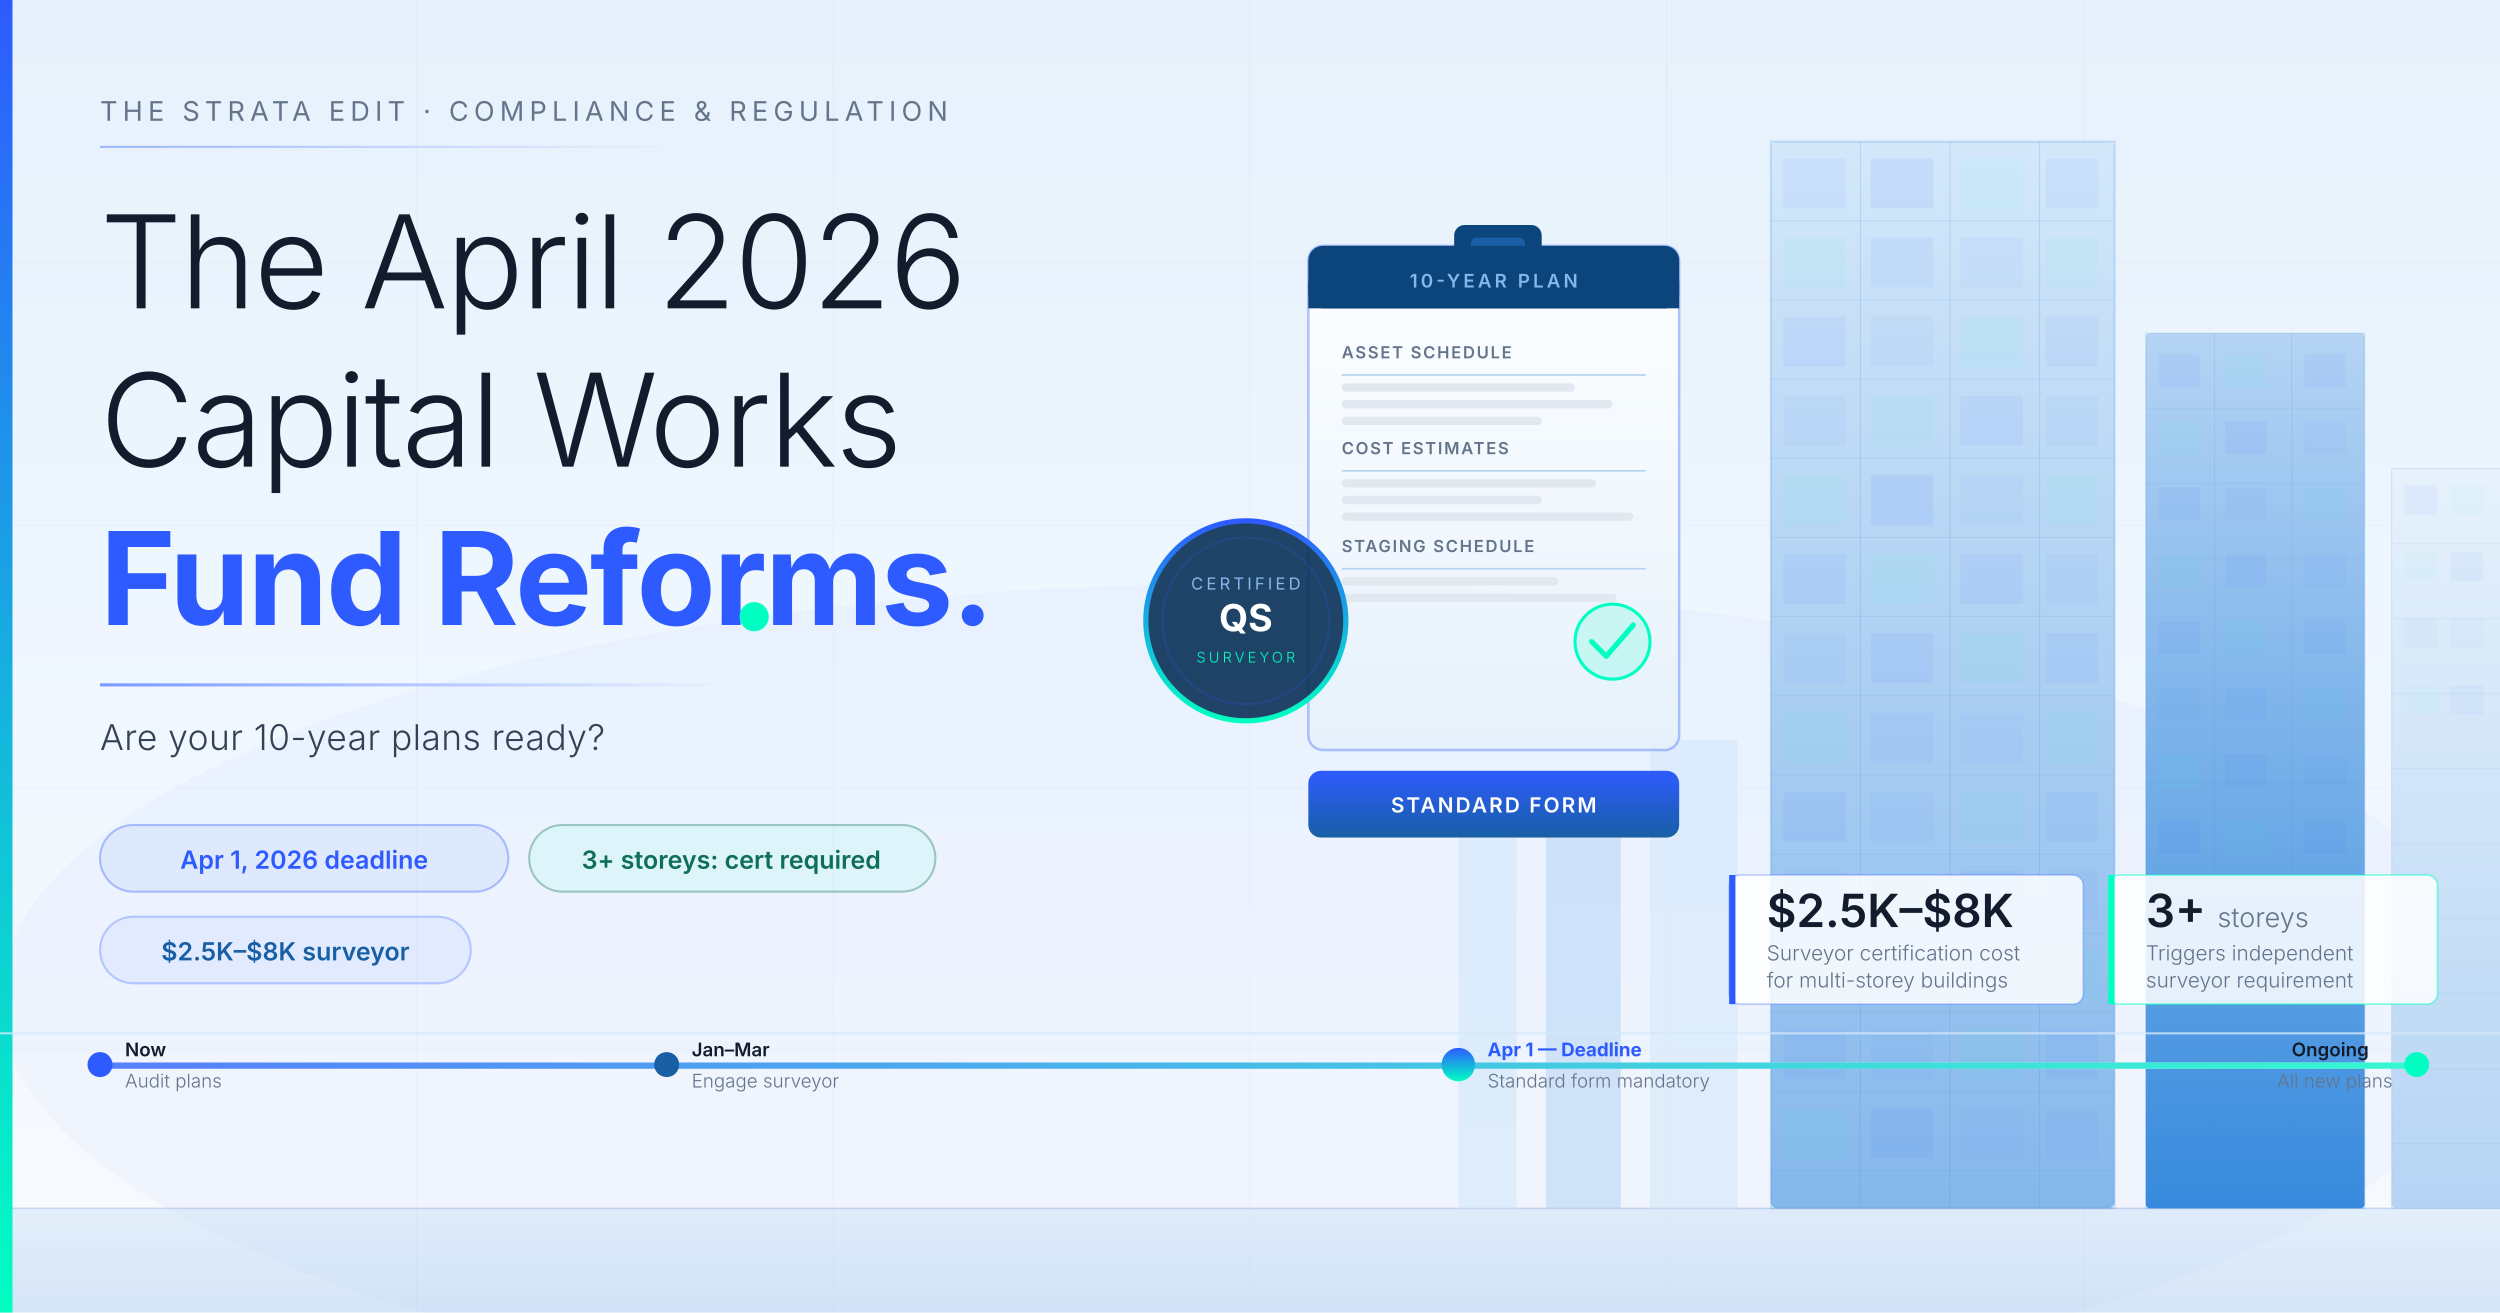
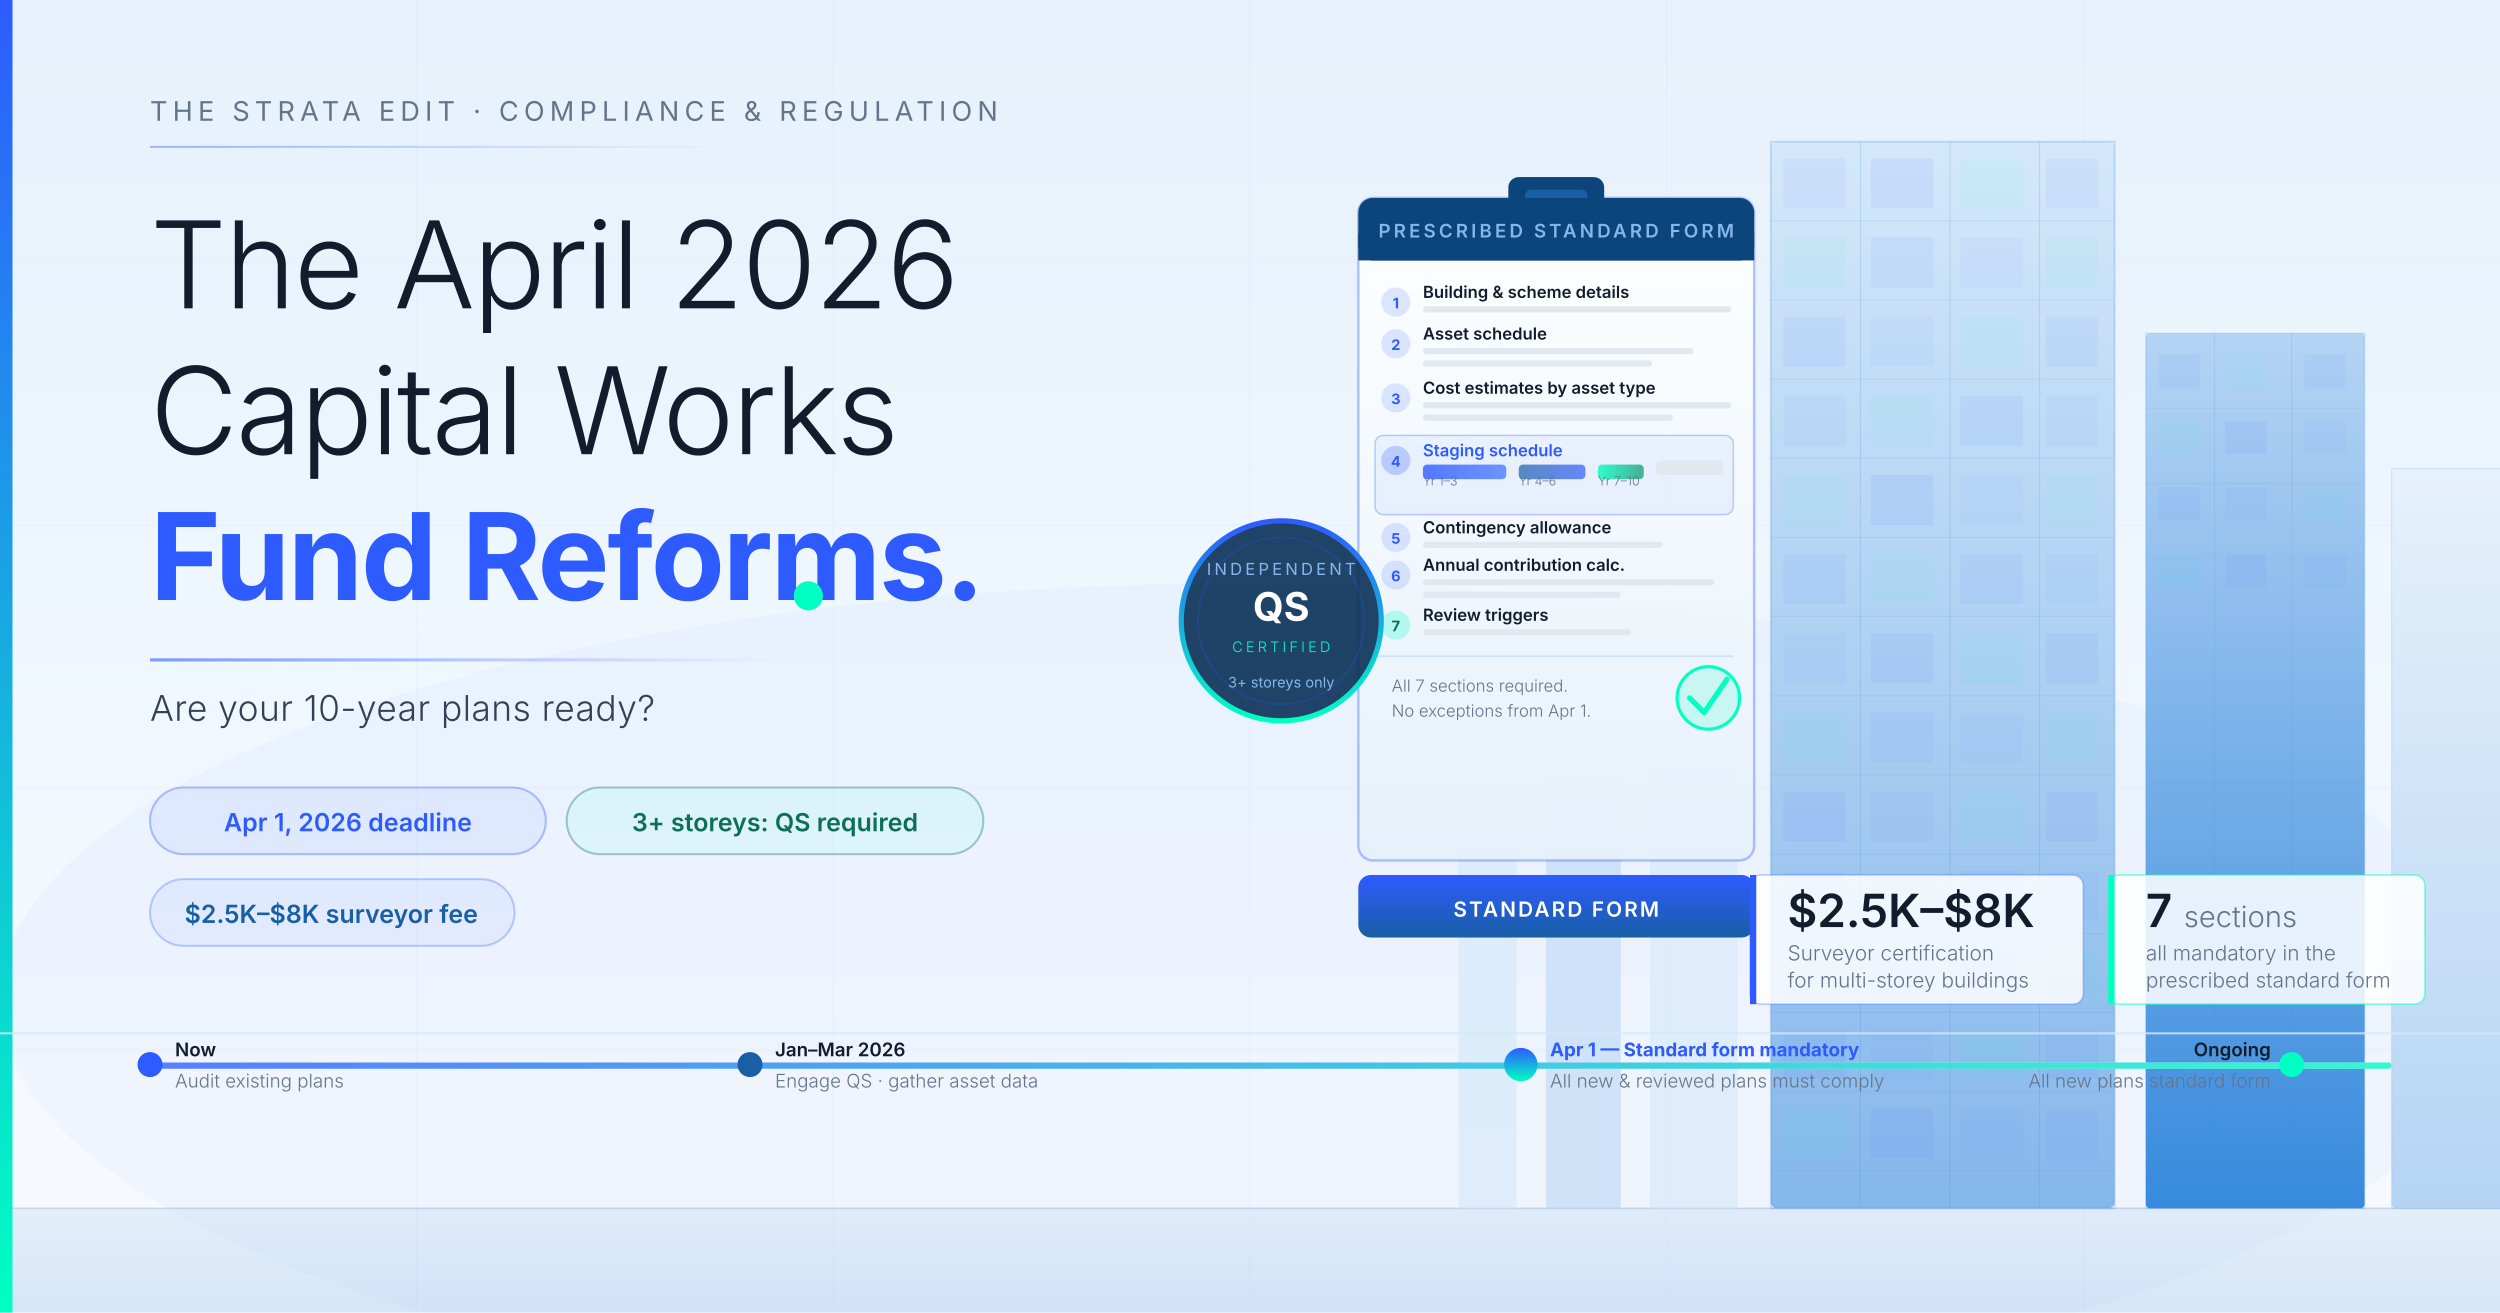
<svg xmlns="http://www.w3.org/2000/svg" width="1200" height="630" viewBox="0 0 1200 630">
  <defs>
    <linearGradient id="sky" x1="0" y1="0" x2="0" y2="1">
      <stop offset="0%" stop-color="#E6F1FB" />
      <stop offset="55%" stop-color="#F0F7FF" />
      <stop offset="100%" stop-color="#F8FAFC" />
    </linearGradient>
    <linearGradient id="bldA" x1="0" y1="0" x2="0" y2="1">
      <stop offset="0%" stop-color="#D4E8FA" />
      <stop offset="100%" stop-color="#85B7EB" />
    </linearGradient>
    <linearGradient id="bldB" x1="0" y1="0" x2="0" y2="1">
      <stop offset="0%" stop-color="#B5D4F4" />
      <stop offset="100%" stop-color="#378ADD" />
    </linearGradient>
    <linearGradient id="bldC" x1="0" y1="0" x2="0" y2="1">
      <stop offset="0%" stop-color="#E6F1FB" />
      <stop offset="100%" stop-color="#B5D4F4" />
    </linearGradient>
    <linearGradient id="accentV" x1="0" y1="0" x2="0" y2="1">
      <stop offset="0%" stop-color="#2E5BFF" />
      <stop offset="100%" stop-color="#00FFC2" />
    </linearGradient>
    <linearGradient id="accentH" x1="0" y1="0" x2="1" y2="0">
      <stop offset="0%" stop-color="#2E5BFF" />
      <stop offset="100%" stop-color="#2E5BFF" stop-opacity="0" />
    </linearGradient>
    <linearGradient id="timelineG" x1="0" y1="0" x2="1" y2="0">
      <stop offset="0%" stop-color="#2E5BFF" />
      <stop offset="100%" stop-color="#00FFC2" />
    </linearGradient>
    <linearGradient id="docG" x1="0" y1="0" x2="0" y2="1">
      <stop offset="0%" stop-color="#FFFFFF" />
      <stop offset="100%" stop-color="#E6F1FB" />
    </linearGradient>
    <linearGradient id="badgeG" x1="0" y1="0" x2="0" y2="1">
      <stop offset="0%" stop-color="#2E5BFF" />
      <stop offset="100%" stop-color="#185FA5" />
    </linearGradient>
    <linearGradient id="ground" x1="0" y1="0" x2="0" y2="1">
      <stop offset="0%" stop-color="#B5D4F4" />
      <stop offset="100%" stop-color="#85B7EB" />
+     </linearGradient>
+     <linearGradient id="stgA" x1="0" y1="0" x2="1" y2="0">
+       <stop offset="0%" stop-color="#2E5BFF" />
+       <stop offset="100%" stop-color="#4A7EFF" />
+     </linearGradient>
+     <linearGradient id="stgB" x1="0" y1="0" x2="1" y2="0">
+       <stop offset="0%" stop-color="#185FA5" />
+       <stop offset="100%" stop-color="#2E5BFF" />
+     </linearGradient>
+     <linearGradient id="stgC" x1="0" y1="0" x2="1" y2="0">
+       <stop offset="0%" stop-color="#00FFC2" />
+       <stop offset="100%" stop-color="#1D9E75" />
    </linearGradient>
    <clipPath id="mainClip">
      <rect width="1200" height="630" />
    </clipPath>
  </defs>
  <g clip-path="url(#mainClip)">
    <rect width="1200" height="630" fill="url(#sky)" />
    <g stroke="#2E5BFF" stroke-width="0.4" opacity="0.05">
      <line x1="0" y1="126" x2="1200" y2="126" />
      <line x1="0" y1="252" x2="1200" y2="252" />
      <line x1="0" y1="378" x2="1200" y2="378" />
      <line x1="0" y1="504" x2="1200" y2="504" />
      <line x1="200" y1="0" x2="200" y2="630" />
      <line x1="400" y1="0" x2="400" y2="630" />
      <line x1="600" y1="0" x2="600" y2="630" />
      <line x1="800" y1="0" x2="800" y2="630" />
      <line x1="1000" y1="0" x2="1000" y2="630" />
    </g>
    <ellipse cx="600" cy="480" rx="600" ry="200" fill="#2E5BFF" opacity="0.03" />
    <rect x="0" y="580" width="1200" height="50" fill="url(#ground)" opacity="0.3" />
    <line x1="0" y1="580" x2="1200" y2="580" stroke="#185FA5" stroke-width="0.8" opacity="0.18" />
    <rect x="700" y="400" width="28" height="180" fill="#D4E8FA" opacity="0.65" />
    <rect x="742" y="375" width="36" height="205" fill="#B5D4F4" opacity="0.55" />
    <rect x="792" y="355" width="42" height="225" fill="#D4E8FA" opacity="0.6" />
    <rect x="850" y="68" width="165" height="512" fill="url(#bldA)" rx="3" />
    <rect x="850" y="68" width="165" height="512" fill="none" stroke="#378ADD" stroke-width="0.9" opacity="0.25" />
    <line x1="893" y1="68" x2="893" y2="580" stroke="#378ADD" stroke-width="0.5" opacity="0.2" />
    <line x1="936" y1="68" x2="936" y2="580" stroke="#378ADD" stroke-width="0.5" opacity="0.2" />
    <line x1="979" y1="68" x2="979" y2="580" stroke="#378ADD" stroke-width="0.5" opacity="0.2" />
    <g stroke="#378ADD" stroke-width="0.4" opacity="0.15">
      <line x1="850" y1="106" x2="1015" y2="106" />
      <line x1="850" y1="144" x2="1015" y2="144" />
      <line x1="850" y1="182" x2="1015" y2="182" />
      <line x1="850" y1="220" x2="1015" y2="220" />
      <line x1="850" y1="258" x2="1015" y2="258" />
      <line x1="850" y1="296" x2="1015" y2="296" />
      <line x1="850" y1="334" x2="1015" y2="334" />
      <line x1="850" y1="372" x2="1015" y2="372" />
      <line x1="850" y1="410" x2="1015" y2="410" />
      <line x1="850" y1="448" x2="1015" y2="448" />
      <line x1="850" y1="486" x2="1015" y2="486" />
      <line x1="850" y1="524" x2="1015" y2="524" />
      <line x1="850" y1="562" x2="1015" y2="562" />
    </g>
    <g opacity="0.42">
      <rect x="856" y="76" width="30" height="24" rx="1" fill="#2E5BFF" opacity="0.13" />
      <rect x="898" y="76" width="30" height="24" rx="1" fill="#2E5BFF" opacity="0.18" />
      <rect x="941" y="76" width="30" height="24" rx="1" fill="#00FFC2" opacity="0.1" />
      <rect x="982" y="76" width="25" height="24" rx="1" fill="#2E5BFF" opacity="0.13" />
      <rect x="856" y="114" width="30" height="24" rx="1" fill="#00FFC2" opacity="0.09" />
      <rect x="898" y="114" width="30" height="24" rx="1" fill="#2E5BFF" opacity="0.15" />
      <rect x="941" y="114" width="30" height="24" rx="1" fill="#2E5BFF" opacity="0.1" />
      <rect x="982" y="114" width="25" height="24" rx="1" fill="#00FFC2" opacity="0.09" />
      <rect x="856" y="152" width="30" height="24" rx="1" fill="#2E5BFF" opacity="0.15" />
      <rect x="898" y="152" width="30" height="24" rx="1" fill="#2E5BFF" opacity="0.1" />
      <rect x="941" y="152" width="30" height="24" rx="1" fill="#00FFC2" opacity="0.1" />
      <rect x="982" y="152" width="25" height="24" rx="1" fill="#2E5BFF" opacity="0.13" />
      <rect x="856" y="190" width="30" height="24" rx="1" fill="#2E5BFF" opacity="0.1" />
      <rect x="898" y="190" width="30" height="24" rx="1" fill="#00FFC2" opacity="0.09" />
      <rect x="941" y="190" width="30" height="24" rx="1" fill="#2E5BFF" opacity="0.15" />
      <rect x="982" y="190" width="25" height="24" rx="1" fill="#2E5BFF" opacity="0.1" />
      <rect x="856" y="228" width="30" height="24" rx="1" fill="#00FFC2" opacity="0.09" />
      <rect x="898" y="228" width="30" height="24" rx="1" fill="#2E5BFF" opacity="0.18" />
      <rect x="941" y="228" width="30" height="24" rx="1" fill="#2E5BFF" opacity="0.1" />
      <rect x="982" y="228" width="25" height="24" rx="1" fill="#00FFC2" opacity="0.09" />
      <rect x="856" y="266" width="30" height="24" rx="1" fill="#2E5BFF" opacity="0.15" />
      <rect x="898" y="266" width="30" height="24" rx="1" fill="#00FFC2" opacity="0.09" />
      <rect x="941" y="266" width="30" height="24" rx="1" fill="#2E5BFF" opacity="0.13" />
      <rect x="982" y="266" width="25" height="24" rx="1" fill="#2E5BFF" opacity="0.1" />
      <rect x="856" y="304" width="30" height="24" rx="1" fill="#2E5BFF" opacity="0.1" />
      <rect x="898" y="304" width="30" height="24" rx="1" fill="#2E5BFF" opacity="0.15" />
      <rect x="941" y="304" width="30" height="24" rx="1" fill="#00FFC2" opacity="0.09" />
      <rect x="982" y="304" width="25" height="24" rx="1" fill="#2E5BFF" opacity="0.13" />
      <rect x="856" y="342" width="30" height="24" rx="1" fill="#00FFC2" opacity="0.09" />
      <rect x="898" y="342" width="30" height="24" rx="1" fill="#2E5BFF" opacity="0.13" />
      <rect x="941" y="342" width="30" height="24" rx="1" fill="#2E5BFF" opacity="0.1" />
      <rect x="982" y="342" width="25" height="24" rx="1" fill="#00FFC2" opacity="0.09" />
      <rect x="856" y="380" width="30" height="24" rx="1" fill="#2E5BFF" opacity="0.15" />
      <rect x="898" y="380" width="30" height="24" rx="1" fill="#2E5BFF" opacity="0.1" />
      <rect x="941" y="380" width="30" height="24" rx="1" fill="#00FFC2" opacity="0.09" />
      <rect x="982" y="380" width="25" height="24" rx="1" fill="#2E5BFF" opacity="0.13" />
      <rect x="856" y="418" width="30" height="24" rx="1" fill="#2E5BFF" opacity="0.1" />
      <rect x="898" y="418" width="30" height="24" rx="1" fill="#00FFC2" opacity="0.09" />
      <rect x="941" y="418" width="30" height="24" rx="1" fill="#2E5BFF" opacity="0.15" />
      <rect x="982" y="418" width="25" height="24" rx="1" fill="#2E5BFF" opacity="0.1" />
      <rect x="856" y="456" width="30" height="24" rx="1" fill="#00FFC2" opacity="0.09" />
      <rect x="898" y="456" width="30" height="24" rx="1" fill="#2E5BFF" opacity="0.18" />
      <rect x="941" y="456" width="30" height="24" rx="1" fill="#2E5BFF" opacity="0.1" />
      <rect x="982" y="456" width="25" height="24" rx="1" fill="#00FFC2" opacity="0.09" />
      <rect x="856" y="494" width="30" height="24" rx="1" fill="#2E5BFF" opacity="0.13" />
      <rect x="898" y="494" width="30" height="24" rx="1" fill="#2E5BFF" opacity="0.1" />
      <rect x="941" y="494" width="30" height="24" rx="1" fill="#00FFC2" opacity="0.09" />
      <rect x="982" y="494" width="25" height="24" rx="1" fill="#2E5BFF" opacity="0.13" />
      <rect x="856" y="532" width="30" height="24" rx="1" fill="#00FFC2" opacity="0.09" />
      <rect x="898" y="532" width="30" height="24" rx="1" fill="#2E5BFF" opacity="0.15" />
      <rect x="941" y="532" width="30" height="24" rx="1" fill="#2E5BFF" opacity="0.1" />
      <rect x="982" y="532" width="25" height="24" rx="1" fill="#2E5BFF" opacity="0.09" />
    </g>
    <rect x="1030" y="160" width="105" height="420" fill="url(#bldB)" rx="2" />
    <rect x="1030" y="160" width="105" height="420" fill="none" stroke="#378ADD" stroke-width="0.7" opacity="0.2" />
    <line x1="1063" y1="160" x2="1063" y2="580" stroke="#378ADD" stroke-width="0.4" opacity="0.18" />
    <line x1="1100" y1="160" x2="1100" y2="580" stroke="#378ADD" stroke-width="0.4" opacity="0.18" />
    <g stroke="#378ADD" stroke-width="0.3" opacity="0.12">
      <line x1="1030" y1="196" x2="1135" y2="196" />
      <line x1="1030" y1="232" x2="1135" y2="232" />
      <line x1="1030" y1="268" x2="1135" y2="268" />
      <line x1="1030" y1="304" x2="1135" y2="304" />
      <line x1="1030" y1="340" x2="1135" y2="340" />
      <line x1="1030" y1="376" x2="1135" y2="376" />
      <line x1="1030" y1="412" x2="1135" y2="412" />
      <line x1="1030" y1="448" x2="1135" y2="448" />
-       <line x1="1030" y1="484" x2="1135" y2="484" />
-       <line x1="1030" y1="520" x2="1135" y2="520" />
-       <line x1="1030" y1="556" x2="1135" y2="556" />
    </g>
    <g opacity="0.35">
      <rect x="1036" y="170" width="20" height="16" rx="1" fill="#2E5BFF" opacity="0.15" />
      <rect x="1068" y="170" width="20" height="16" rx="1" fill="#00FFC2" opacity="0.12" />
      <rect x="1106" y="170" width="20" height="16" rx="1" fill="#2E5BFF" opacity="0.15" />
      <rect x="1036" y="202" width="20" height="16" rx="1" fill="#00FFC2" opacity="0.1" />
      <rect x="1068" y="202" width="20" height="16" rx="1" fill="#2E5BFF" opacity="0.18" />
      <rect x="1106" y="202" width="20" height="16" rx="1" fill="#2E5BFF" opacity="0.12" />
      <rect x="1036" y="234" width="20" height="16" rx="1" fill="#2E5BFF" opacity="0.15" />
      <rect x="1068" y="234" width="20" height="16" rx="1" fill="#2E5BFF" opacity="0.1" />
      <rect x="1106" y="234" width="20" height="16" rx="1" fill="#00FFC2" opacity="0.1" />
      <rect x="1036" y="266" width="20" height="16" rx="1" fill="#00FFC2" opacity="0.09" />
      <rect x="1068" y="266" width="20" height="16" rx="1" fill="#2E5BFF" opacity="0.15" />
      <rect x="1106" y="266" width="20" height="16" rx="1" fill="#2E5BFF" opacity="0.12" />
-       <rect x="1036" y="298" width="20" height="16" rx="1" fill="#2E5BFF" opacity="0.13" />
-       <rect x="1068" y="298" width="20" height="16" rx="1" fill="#00FFC2" opacity="0.1" />
-       <rect x="1106" y="298" width="20" height="16" rx="1" fill="#2E5BFF" opacity="0.15" />
-       <rect x="1036" y="330" width="20" height="16" rx="1" fill="#2E5BFF" opacity="0.1" />
-       <rect x="1068" y="330" width="20" height="16" rx="1" fill="#2E5BFF" opacity="0.15" />
-       <rect x="1106" y="330" width="20" height="16" rx="1" fill="#00FFC2" opacity="0.09" />
-       <rect x="1036" y="362" width="20" height="16" rx="1" fill="#00FFC2" opacity="0.1" />
-       <rect x="1068" y="362" width="20" height="16" rx="1" fill="#2E5BFF" opacity="0.13" />
-       <rect x="1106" y="362" width="20" height="16" rx="1" fill="#2E5BFF" opacity="0.1" />
-       <rect x="1036" y="394" width="20" height="16" rx="1" fill="#2E5BFF" opacity="0.15" />
-       <rect x="1068" y="394" width="20" height="16" rx="1" fill="#00FFC2" opacity="0.09" />
-       <rect x="1106" y="394" width="20" height="16" rx="1" fill="#2E5BFF" opacity="0.13" />
    </g>
    <rect x="1148" y="225" width="75" height="355" fill="url(#bldC)" rx="2" />
    <rect x="1148" y="225" width="75" height="355" fill="none" stroke="#378ADD" stroke-width="0.5" opacity="0.18" />
-     <g stroke="#378ADD" stroke-width="0.3" opacity="0.12">
-       <line x1="1148" y1="261" x2="1223" y2="261" />
-       <line x1="1148" y1="297" x2="1223" y2="297" />
-       <line x1="1148" y1="333" x2="1223" y2="333" />
-       <line x1="1148" y1="369" x2="1223" y2="369" />
-       <line x1="1148" y1="405" x2="1223" y2="405" />
-       <line x1="1148" y1="441" x2="1223" y2="441" />
-       <line x1="1148" y1="477" x2="1223" y2="477" />
-       <line x1="1148" y1="513" x2="1223" y2="513" />
-       <line x1="1148" y1="549" x2="1223" y2="549" />
-     </g>
-     <g opacity="0.28">
-       <rect x="1154" y="233" width="16" height="14" rx="1" fill="#2E5BFF" opacity="0.15" />
-       <rect x="1176" y="233" width="16" height="14" rx="1" fill="#00FFC2" opacity="0.1" />
-       <rect x="1154" y="265" width="16" height="14" rx="1" fill="#00FFC2" opacity="0.1" />
-       <rect x="1176" y="265" width="16" height="14" rx="1" fill="#2E5BFF" opacity="0.15" />
-       <rect x="1154" y="297" width="16" height="14" rx="1" fill="#2E5BFF" opacity="0.12" />
-       <rect x="1176" y="297" width="16" height="14" rx="1" fill="#2E5BFF" opacity="0.1" />
-       <rect x="1154" y="329" width="16" height="14" rx="1" fill="#00FFC2" opacity="0.09" />
-       <rect x="1176" y="329" width="16" height="14" rx="1" fill="#2E5BFF" opacity="0.13" />
-     </g>
-     <rect x="628" y="118" width="178" height="242" rx="7" fill="url(#docG)" opacity="0.97" />
-     <rect x="628" y="118" width="178" height="242" rx="7" fill="none" stroke="#2E5BFF" stroke-width="1.2" opacity="0.35" />
-     <rect x="698" y="108" width="42" height="26" rx="5" fill="#0C447C" />
-     <rect x="706" y="114" width="26" height="14" rx="3" fill="#185FA5" />
-     <rect x="628" y="118" width="178" height="30" rx="7" fill="#0C447C" />
-     <rect x="628" y="135" width="178" height="13" fill="#0C447C" />
-     <text x="717" y="138" text-anchor="middle" font-family="Inter,sans-serif" font-size="9" font-weight="600" fill="#85B7EB" letter-spacing="1.5">10-YEAR PLAN</text>
-     <text x="644" y="172" font-family="Inter,sans-serif" font-size="8" font-weight="600" fill="#64748B" letter-spacing="0.8">ASSET SCHEDULE</text>
-     <line x1="644" y1="180" x2="790" y2="180" stroke="#B5D4F4" stroke-width="0.8" />
-     <rect x="644" y="184" width="112" height="4" rx="2" fill="#E2E8F0" />
-     <rect x="644" y="192" width="130" height="4" rx="2" fill="#E2E8F0" />
-     <rect x="644" y="200" width="96" height="4" rx="2" fill="#E2E8F0" />
-     <text x="644" y="218" font-family="Inter,sans-serif" font-size="8" font-weight="600" fill="#64748B" letter-spacing="0.8">COST ESTIMATES</text>
-     <line x1="644" y1="226" x2="790" y2="226" stroke="#B5D4F4" stroke-width="0.8" />
-     <rect x="644" y="230" width="122" height="4" rx="2" fill="#E2E8F0" />
-     <rect x="644" y="238" width="96" height="4" rx="2" fill="#E2E8F0" />
-     <rect x="644" y="246" width="140" height="4" rx="2" fill="#E2E8F0" />
-     <text x="644" y="265" font-family="Inter,sans-serif" font-size="8" font-weight="600" fill="#64748B" letter-spacing="0.8">STAGING SCHEDULE</text>
-     <line x1="644" y1="273" x2="790" y2="273" stroke="#B5D4F4" stroke-width="0.8" />
-     <rect x="644" y="277" width="104" height="4" rx="2" fill="#E2E8F0" />
-     <rect x="644" y="285" width="132" height="4" rx="2" fill="#E2E8F0" />
-     <circle cx="774" cy="308" r="18" fill="#00FFC2" opacity="0.15" />
-     <circle cx="774" cy="308" r="18" fill="none" stroke="#00FFC2" stroke-width="1.5" />
-     <polyline points="764,308 771,315 784,300" stroke="#00FFC2" stroke-width="2.5" stroke-linecap="round" stroke-linejoin="round" fill="none" />
-     <rect x="628" y="370" width="178" height="32" rx="6" fill="url(#badgeG)" />
-     <text x="717" y="390" text-anchor="middle" font-family="Inter,sans-serif" font-size="10" font-weight="600" fill="white" letter-spacing="1">STANDARD FORM</text>
-     <circle cx="598" cy="298" r="48" fill="#042C53" opacity="0.88" />
-     <circle cx="598" cy="298" r="48" fill="none" stroke="url(#accentV)" stroke-width="2.5" />
-     <circle cx="598" cy="298" r="40" fill="none" stroke="rgba(46,91,255,0.18)" stroke-width="1" />
-     <text x="598" y="283" text-anchor="middle" font-family="Inter,sans-serif" font-size="8" font-weight="400" fill="#85B7EB" letter-spacing="1.5">CERTIFIED</text>
-     <text x="598" y="303" text-anchor="middle" font-family="Inter,sans-serif" font-size="18" font-weight="700" fill="white">QS</text>
-     <text x="598" y="318" text-anchor="middle" font-family="Inter,sans-serif" font-size="7" font-weight="300" fill="#00FFC2" letter-spacing="1.5">SURVEYOR</text>
-     <rect x="830" y="420" width="170" height="62" rx="5" fill="white" fill-opacity="0.85" stroke="#2E5BFF" stroke-width="0.8" stroke-opacity="0.3" />
-     <rect x="830" y="420" width="3" height="62" fill="#2E5BFF" />
-     <text x="848" y="445" font-family="Inter,sans-serif" font-size="22" font-weight="600" fill="#121C2D">$2.5K–$8K</text>
-     <text x="848" y="461" font-family="Inter,sans-serif" font-size="10" font-weight="300" fill="#64748B">Surveyor certification cost</text>
-     <text x="848" y="474" font-family="Inter,sans-serif" font-size="10" font-weight="300" fill="#64748B">for multi-storey buildings</text>
-     <rect x="1012" y="420" width="158" height="62" rx="5" fill="white" fill-opacity="0.85" stroke="#00FFC2" stroke-width="0.8" stroke-opacity="0.5" />
+     <rect x="652" y="95" width="190" height="318" rx="7" fill="url(#docG)" opacity="0.97" />
+     <rect x="652" y="95" width="190" height="318" rx="7" fill="none" stroke="#2E5BFF" stroke-width="1.2" opacity="0.35" />
+     <rect x="724" y="85" width="46" height="26" rx="5" fill="#0C447C" />
+     <rect x="732" y="91" width="30" height="14" rx="3" fill="#185FA5" />
+     <rect x="652" y="95" width="190" height="30" rx="7" fill="#0C447C" />
+     <rect x="652" y="112" width="190" height="13" fill="#0C447C" />
+     <text x="747" y="114" text-anchor="middle" font-family="Inter,sans-serif" font-size="9" font-weight="600" fill="#85B7EB" letter-spacing="1.5">PRESCRIBED STANDARD FORM</text>
+     <circle cx="670" cy="145" r="7" fill="#2E5BFF" opacity="0.15" />
+     <text x="670" y="148" text-anchor="middle" font-family="Inter,sans-serif" font-size="7" font-weight="700" fill="#2E5BFF">1</text>
+     <text x="683" y="143" font-family="Inter,sans-serif" font-size="8" font-weight="600" fill="#121C2D">Building &amp; scheme details</text>
+     <rect x="683" y="147" width="148" height="3" rx="1.5" fill="#E2E8F0" />
+     <circle cx="670" cy="165" r="7" fill="#2E5BFF" opacity="0.15" />
+     <text x="670" y="168" text-anchor="middle" font-family="Inter,sans-serif" font-size="7" font-weight="700" fill="#2E5BFF">2</text>
+     <text x="683" y="163" font-family="Inter,sans-serif" font-size="8" font-weight="600" fill="#121C2D">Asset schedule</text>
+     <rect x="683" y="167" width="130" height="3" rx="1.5" fill="#E2E8F0" />
+     <rect x="683" y="173" width="110" height="3" rx="1.5" fill="#E2E8F0" />
+     <circle cx="670" cy="191" r="7" fill="#2E5BFF" opacity="0.15" />
+     <text x="670" y="194" text-anchor="middle" font-family="Inter,sans-serif" font-size="7" font-weight="700" fill="#2E5BFF">3</text>
+     <text x="683" y="189" font-family="Inter,sans-serif" font-size="8" font-weight="600" fill="#121C2D">Cost estimates by asset type</text>
+     <rect x="683" y="193" width="148" height="3" rx="1.5" fill="#E2E8F0" />
+     <rect x="683" y="199" width="120" height="3" rx="1.5" fill="#E2E8F0" />
+     <rect x="660" y="209" width="172" height="38" rx="4" fill="rgba(46,91,255,0.06)" stroke="#2E5BFF" stroke-width="0.7" stroke-opacity="0.3" />
+     <circle cx="670" cy="221" r="7" fill="#2E5BFF" opacity="0.25" />
+     <text x="670" y="224" text-anchor="middle" font-family="Inter,sans-serif" font-size="7" font-weight="700" fill="#2E5BFF">4</text>
+     <text x="683" y="219" font-family="Inter,sans-serif" font-size="8" font-weight="600" fill="#2E5BFF">Staging schedule</text>
+     <rect x="683" y="223" width="40" height="7" rx="2" fill="url(#stgA)" opacity="0.8" />
+     <text x="683" y="233" font-family="Inter,sans-serif" font-size="6" font-weight="300" fill="#64748B">Yr 1–3</text>
+     <rect x="729" y="223" width="32" height="7" rx="2" fill="url(#stgB)" opacity="0.7" />
+     <text x="729" y="233" font-family="Inter,sans-serif" font-size="6" font-weight="300" fill="#64748B">Yr 4–6</text>
+     <rect x="767" y="223" width="22" height="7" rx="2" fill="url(#stgC)" opacity="0.8" />
+     <text x="767" y="233" font-family="Inter,sans-serif" font-size="6" font-weight="300" fill="#64748B">Yr 7–10</text>
+     <rect x="795" y="221" width="32" height="7" rx="2" fill="#E2E8F0" />
+     <circle cx="670" cy="258" r="7" fill="#2E5BFF" opacity="0.15" />
+     <text x="670" y="261" text-anchor="middle" font-family="Inter,sans-serif" font-size="7" font-weight="700" fill="#2E5BFF">5</text>
+     <text x="683" y="256" font-family="Inter,sans-serif" font-size="8" font-weight="600" fill="#121C2D">Contingency allowance</text>
+     <rect x="683" y="260" width="115" height="3" rx="1.5" fill="#E2E8F0" />
+     <circle cx="670" cy="276" r="7" fill="#2E5BFF" opacity="0.15" />
+     <text x="670" y="279" text-anchor="middle" font-family="Inter,sans-serif" font-size="7" font-weight="700" fill="#2E5BFF">6</text>
+     <text x="683" y="274" font-family="Inter,sans-serif" font-size="8" font-weight="600" fill="#121C2D">Annual contribution calc.</text>
+     <rect x="683" y="278" width="140" height="3" rx="1.5" fill="#E2E8F0" />
+     <rect x="683" y="284" width="95" height="3" rx="1.5" fill="#E2E8F0" />
+     <circle cx="670" cy="300" r="7" fill="#00FFC2" opacity="0.25" />
+     <text x="670" y="303" text-anchor="middle" font-family="Inter,sans-serif" font-size="7" font-weight="700" fill="#0F6E56">7</text>
+     <text x="683" y="298" font-family="Inter,sans-serif" font-size="8" font-weight="600" fill="#121C2D">Review triggers</text>
+     <rect x="683" y="302" width="100" height="3" rx="1.5" fill="#E2E8F0" />
+     <line x1="660" y1="315" x2="832" y2="315" stroke="#B5D4F4" stroke-width="0.8" opacity="0.6" />
+     <circle cx="820" cy="335" r="15" fill="#00FFC2" opacity="0.15" />
+     <circle cx="820" cy="335" r="15" fill="none" stroke="#00FFC2" stroke-width="1.5" />
+     <polyline points="811,335 818,342 829,326" stroke="#00FFC2" stroke-width="2.5" stroke-linecap="round" stroke-linejoin="round" fill="none" />
+     <text x="668" y="332" font-family="Inter,sans-serif" font-size="8" font-weight="300" fill="#64748B">All 7 sections required.</text>
+     <text x="668" y="344" font-family="Inter,sans-serif" font-size="8" font-weight="300" fill="#64748B">No exceptions from Apr 1.</text>
+     <rect x="652" y="420" width="190" height="30" rx="6" fill="url(#badgeG)" />
+     <text x="747" y="440" text-anchor="middle" font-family="Inter,sans-serif" font-size="10" font-weight="600" fill="white" letter-spacing="1">STANDARD FORM</text>
+     <circle cx="615" cy="298" r="48" fill="#042C53" opacity="0.88" />
+     <circle cx="615" cy="298" r="48" fill="none" stroke="url(#accentV)" stroke-width="2.5" />
+     <circle cx="615" cy="298" r="40" fill="none" stroke="rgba(46,91,255,0.18)" stroke-width="1" />
+     <text x="615" y="276" text-anchor="middle" font-family="Inter,sans-serif" font-size="8" font-weight="400" fill="#85B7EB" letter-spacing="1.5">INDEPENDENT</text>
+     <text x="615" y="298" text-anchor="middle" font-family="Inter,sans-serif" font-size="19" font-weight="700" fill="white">QS</text>
+     <text x="615" y="313" text-anchor="middle" font-family="Inter,sans-serif" font-size="7" font-weight="300" fill="#00FFC2" letter-spacing="1.5">CERTIFIED</text>
+     <text x="615" y="330" text-anchor="middle" font-family="Inter,sans-serif" font-size="7" font-weight="400" fill="#85B7EB">3+ storeys only</text>
+     <rect x="840" y="420" width="160" height="62" rx="5" fill="white" fill-opacity="0.85" stroke="#2E5BFF" stroke-width="0.8" stroke-opacity="0.3" />
+     <rect x="840" y="420" width="3" height="62" fill="#2E5BFF" />
+     <text x="858" y="445" font-family="Inter,sans-serif" font-size="22" font-weight="600" fill="#121C2D">$2.5K–$8K</text>
+     <text x="858" y="461" font-family="Inter,sans-serif" font-size="10" font-weight="300" fill="#64748B">Surveyor certification</text>
+     <text x="858" y="474" font-family="Inter,sans-serif" font-size="10" font-weight="300" fill="#64748B">for multi-storey buildings</text>
+     <rect x="1012" y="420" width="152" height="62" rx="5" fill="white" fill-opacity="0.85" stroke="#00FFC2" stroke-width="0.8" stroke-opacity="0.5" />
    <rect x="1012" y="420" width="3" height="62" fill="#00FFC2" />
-     <text x="1030" y="445" font-family="Inter,sans-serif" font-size="22" font-weight="600" fill="#121C2D">3+ <tspan font-size="13" font-weight="300" fill="#64748B">storeys</tspan>
+     <text x="1030" y="445" font-family="Inter,sans-serif" font-size="22" font-weight="600" fill="#121C2D">7 <tspan font-size="14" font-weight="300" fill="#64748B">sections</tspan>
    </text>
-     <text x="1030" y="461" font-family="Inter,sans-serif" font-size="10" font-weight="300" fill="#64748B">Triggers independent</text>
-     <text x="1030" y="474" font-family="Inter,sans-serif" font-size="10" font-weight="300" fill="#64748B">surveyor requirement</text>
+     <text x="1030" y="461" font-family="Inter,sans-serif" font-size="10" font-weight="300" fill="#64748B">all mandatory in the</text>
+     <text x="1030" y="474" font-family="Inter,sans-serif" font-size="10" font-weight="300" fill="#64748B">prescribed standard form</text>
    <rect x="0" y="0" width="6" height="630" fill="url(#accentV)" />
-     <text x="48" y="58" font-family="Inter,sans-serif" font-size="13" font-weight="400" fill="#64748B" letter-spacing="2.5">THE STRATA EDIT  ·  COMPLIANCE &amp; REGULATION</text>
-     <rect x="48" y="70" width="280" height="1" fill="url(#accentH)" opacity="0.4" />
+     <text x="72" y="58" font-family="Inter,sans-serif" font-size="13" font-weight="400" fill="#64748B" letter-spacing="2.5">THE STRATA EDIT  ·  COMPLIANCE &amp; REGULATION</text>
+     <rect x="72" y="70" width="280" height="1" fill="url(#accentH)" opacity="0.4" />
    <text font-family="Inter,sans-serif" fill="#121C2D">
-       <tspan x="48" y="148" font-size="62" font-weight="300" letter-spacing="-1">The April 2026</tspan>
-       <tspan x="48" dy="76" font-size="62" font-weight="300" letter-spacing="-1">Capital Works</tspan>
-       <tspan x="48" dy="76" font-size="62" font-weight="700" letter-spacing="-1" fill="#2E5BFF">Fund Reforms.</tspan>
+       <tspan x="72" y="148" font-size="58" font-weight="300" letter-spacing="-1">The April 2026</tspan>
+       <tspan x="72" dy="70" font-size="58" font-weight="300" letter-spacing="-1">Capital Works</tspan>
+       <tspan x="72" dy="70" font-size="58" font-weight="700" letter-spacing="-1" fill="#2E5BFF">Fund Reforms.</tspan>
    </text>
-     <circle cx="362" cy="296" r="7" fill="#00FFC2" />
-     <rect x="48" y="328" width="300" height="1.5" fill="url(#accentH)" opacity="0.6" />
-     <text x="48" y="360" font-family="Inter,sans-serif" font-size="17" font-weight="300" fill="#334155" letter-spacing="0.2">Are your 10-year plans ready?</text>
-     <rect x="48" y="396" width="196" height="32" rx="16" fill="rgba(46,91,255,0.07)" stroke="rgba(46,91,255,0.35)" stroke-width="1" />
-     <text x="146" y="417" text-anchor="middle" font-family="Inter,sans-serif" font-size="12" font-weight="600" fill="#2E5BFF">Apr 1, 2026 deadline</text>
-     <rect x="254" y="396" width="195" height="32" rx="16" fill="rgba(0,255,194,0.07)" stroke="rgba(15,110,86,0.35)" stroke-width="1" />
-     <text x="351" y="417" text-anchor="middle" font-family="Inter,sans-serif" font-size="12" font-weight="600" fill="#0F6E56">3+ storeys: cert required</text>
-     <rect x="48" y="440" width="178" height="32" rx="16" fill="rgba(46,91,255,0.06)" stroke="rgba(46,91,255,0.28)" stroke-width="1" />
-     <text x="137" y="461" text-anchor="middle" font-family="Inter,sans-serif" font-size="12" font-weight="600" fill="#185FA5">$2.5K–$8K surveyor</text>
+     <circle cx="388" cy="286" r="7" fill="#00FFC2" />
+     <rect x="72" y="316" width="300" height="1.5" fill="url(#accentH)" opacity="0.6" />
+     <text x="72" y="346" font-family="Inter,sans-serif" font-size="17" font-weight="300" fill="#334155" letter-spacing="0.2">Are your 10-year plans ready?</text>
+     <rect x="72" y="378" width="190" height="32" rx="16" fill="rgba(46,91,255,0.07)" stroke="rgba(46,91,255,0.35)" stroke-width="1" />
+     <text x="167" y="399" text-anchor="middle" font-family="Inter,sans-serif" font-size="12" font-weight="600" fill="#2E5BFF">Apr 1, 2026 deadline</text>
+     <rect x="272" y="378" width="200" height="32" rx="16" fill="rgba(0,255,194,0.07)" stroke="rgba(15,110,86,0.35)" stroke-width="1" />
+     <text x="372" y="399" text-anchor="middle" font-family="Inter,sans-serif" font-size="12" font-weight="600" fill="#0F6E56">3+ storeys: QS required</text>
+     <rect x="72" y="422" width="175" height="32" rx="16" fill="rgba(46,91,255,0.06)" stroke="rgba(46,91,255,0.28)" stroke-width="1" />
+     <text x="159" y="443" text-anchor="middle" font-family="Inter,sans-serif" font-size="12" font-weight="600" fill="#185FA5">$2.5K–$8K surveyor fee</text>
    <line x1="0" y1="496" x2="1200" y2="496" stroke="#D4E8FA" stroke-width="1" opacity="0.8" />
-     <rect x="48" y="510" width="1112" height="3" rx="1.5" fill="#D4E8FA" />
-     <rect x="48" y="510" width="1112" height="3" rx="1.5" fill="url(#timelineG)" opacity="0.75" />
-     <circle cx="48" cy="511" r="6" fill="#2E5BFF" />
-     <text x="60" y="507" font-family="Inter,sans-serif" font-size="9" font-weight="600" fill="#121C2D">Now</text>
-     <text x="60" y="522" font-family="Inter,sans-serif" font-size="9" font-weight="300" fill="#64748B">Audit plans</text>
-     <circle cx="320" cy="511" r="6" fill="#185FA5" />
-     <text x="332" y="507" font-family="Inter,sans-serif" font-size="9" font-weight="600" fill="#121C2D">Jan–Mar</text>
-     <text x="332" y="522" font-family="Inter,sans-serif" font-size="9" font-weight="300" fill="#64748B">Engage surveyor</text>
-     <circle cx="700" cy="511" r="8" fill="url(#accentV)" />
-     <text x="714" y="507" font-family="Inter,sans-serif" font-size="9" font-weight="700" fill="#2E5BFF">Apr 1 — Deadline</text>
-     <text x="714" y="522" font-family="Inter,sans-serif" font-size="9" font-weight="300" fill="#64748B">Standard form mandatory</text>
-     <circle cx="1160" cy="511" r="6" fill="#00FFC2" />
-     <text x="1100" y="507" font-family="Inter,sans-serif" font-size="9" font-weight="600" fill="#121C2D">Ongoing</text>
-     <text x="1093" y="522" font-family="Inter,sans-serif" font-size="9" font-weight="300" fill="#64748B">All new plans</text>
+     <rect x="72" y="510" width="1076" height="3" rx="1.5" fill="#D4E8FA" />
+     <rect x="72" y="510" width="1076" height="3" rx="1.5" fill="url(#timelineG)" opacity="0.75" />
+     <circle cx="72" cy="511" r="6" fill="#2E5BFF" />
+     <text x="84" y="507" font-family="Inter,sans-serif" font-size="9" font-weight="600" fill="#121C2D">Now</text>
+     <text x="84" y="522" font-family="Inter,sans-serif" font-size="9" font-weight="300" fill="#64748B">Audit existing plans</text>
+     <circle cx="360" cy="511" r="6" fill="#185FA5" />
+     <text x="372" y="507" font-family="Inter,sans-serif" font-size="9" font-weight="600" fill="#121C2D">Jan–Mar 2026</text>
+     <text x="372" y="522" font-family="Inter,sans-serif" font-size="9" font-weight="300" fill="#64748B">Engage QS · gather asset data</text>
+     <circle cx="730" cy="511" r="8" fill="url(#accentV)" />
+     <text x="744" y="507" font-family="Inter,sans-serif" font-size="9" font-weight="700" fill="#2E5BFF">Apr 1 — Standard form mandatory</text>
+     <text x="744" y="522" font-family="Inter,sans-serif" font-size="9" font-weight="300" fill="#64748B">All new &amp; reviewed plans must comply</text>
+     <circle cx="1100" cy="511" r="6" fill="#00FFC2" />
+     <text x="1090" y="507" text-anchor="end" font-family="Inter,sans-serif" font-size="9" font-weight="600" fill="#121C2D">Ongoing</text>
+     <text x="1090" y="522" text-anchor="end" font-family="Inter,sans-serif" font-size="9" font-weight="300" fill="#64748B">All new plans standard form</text>
  </g>
</svg>
